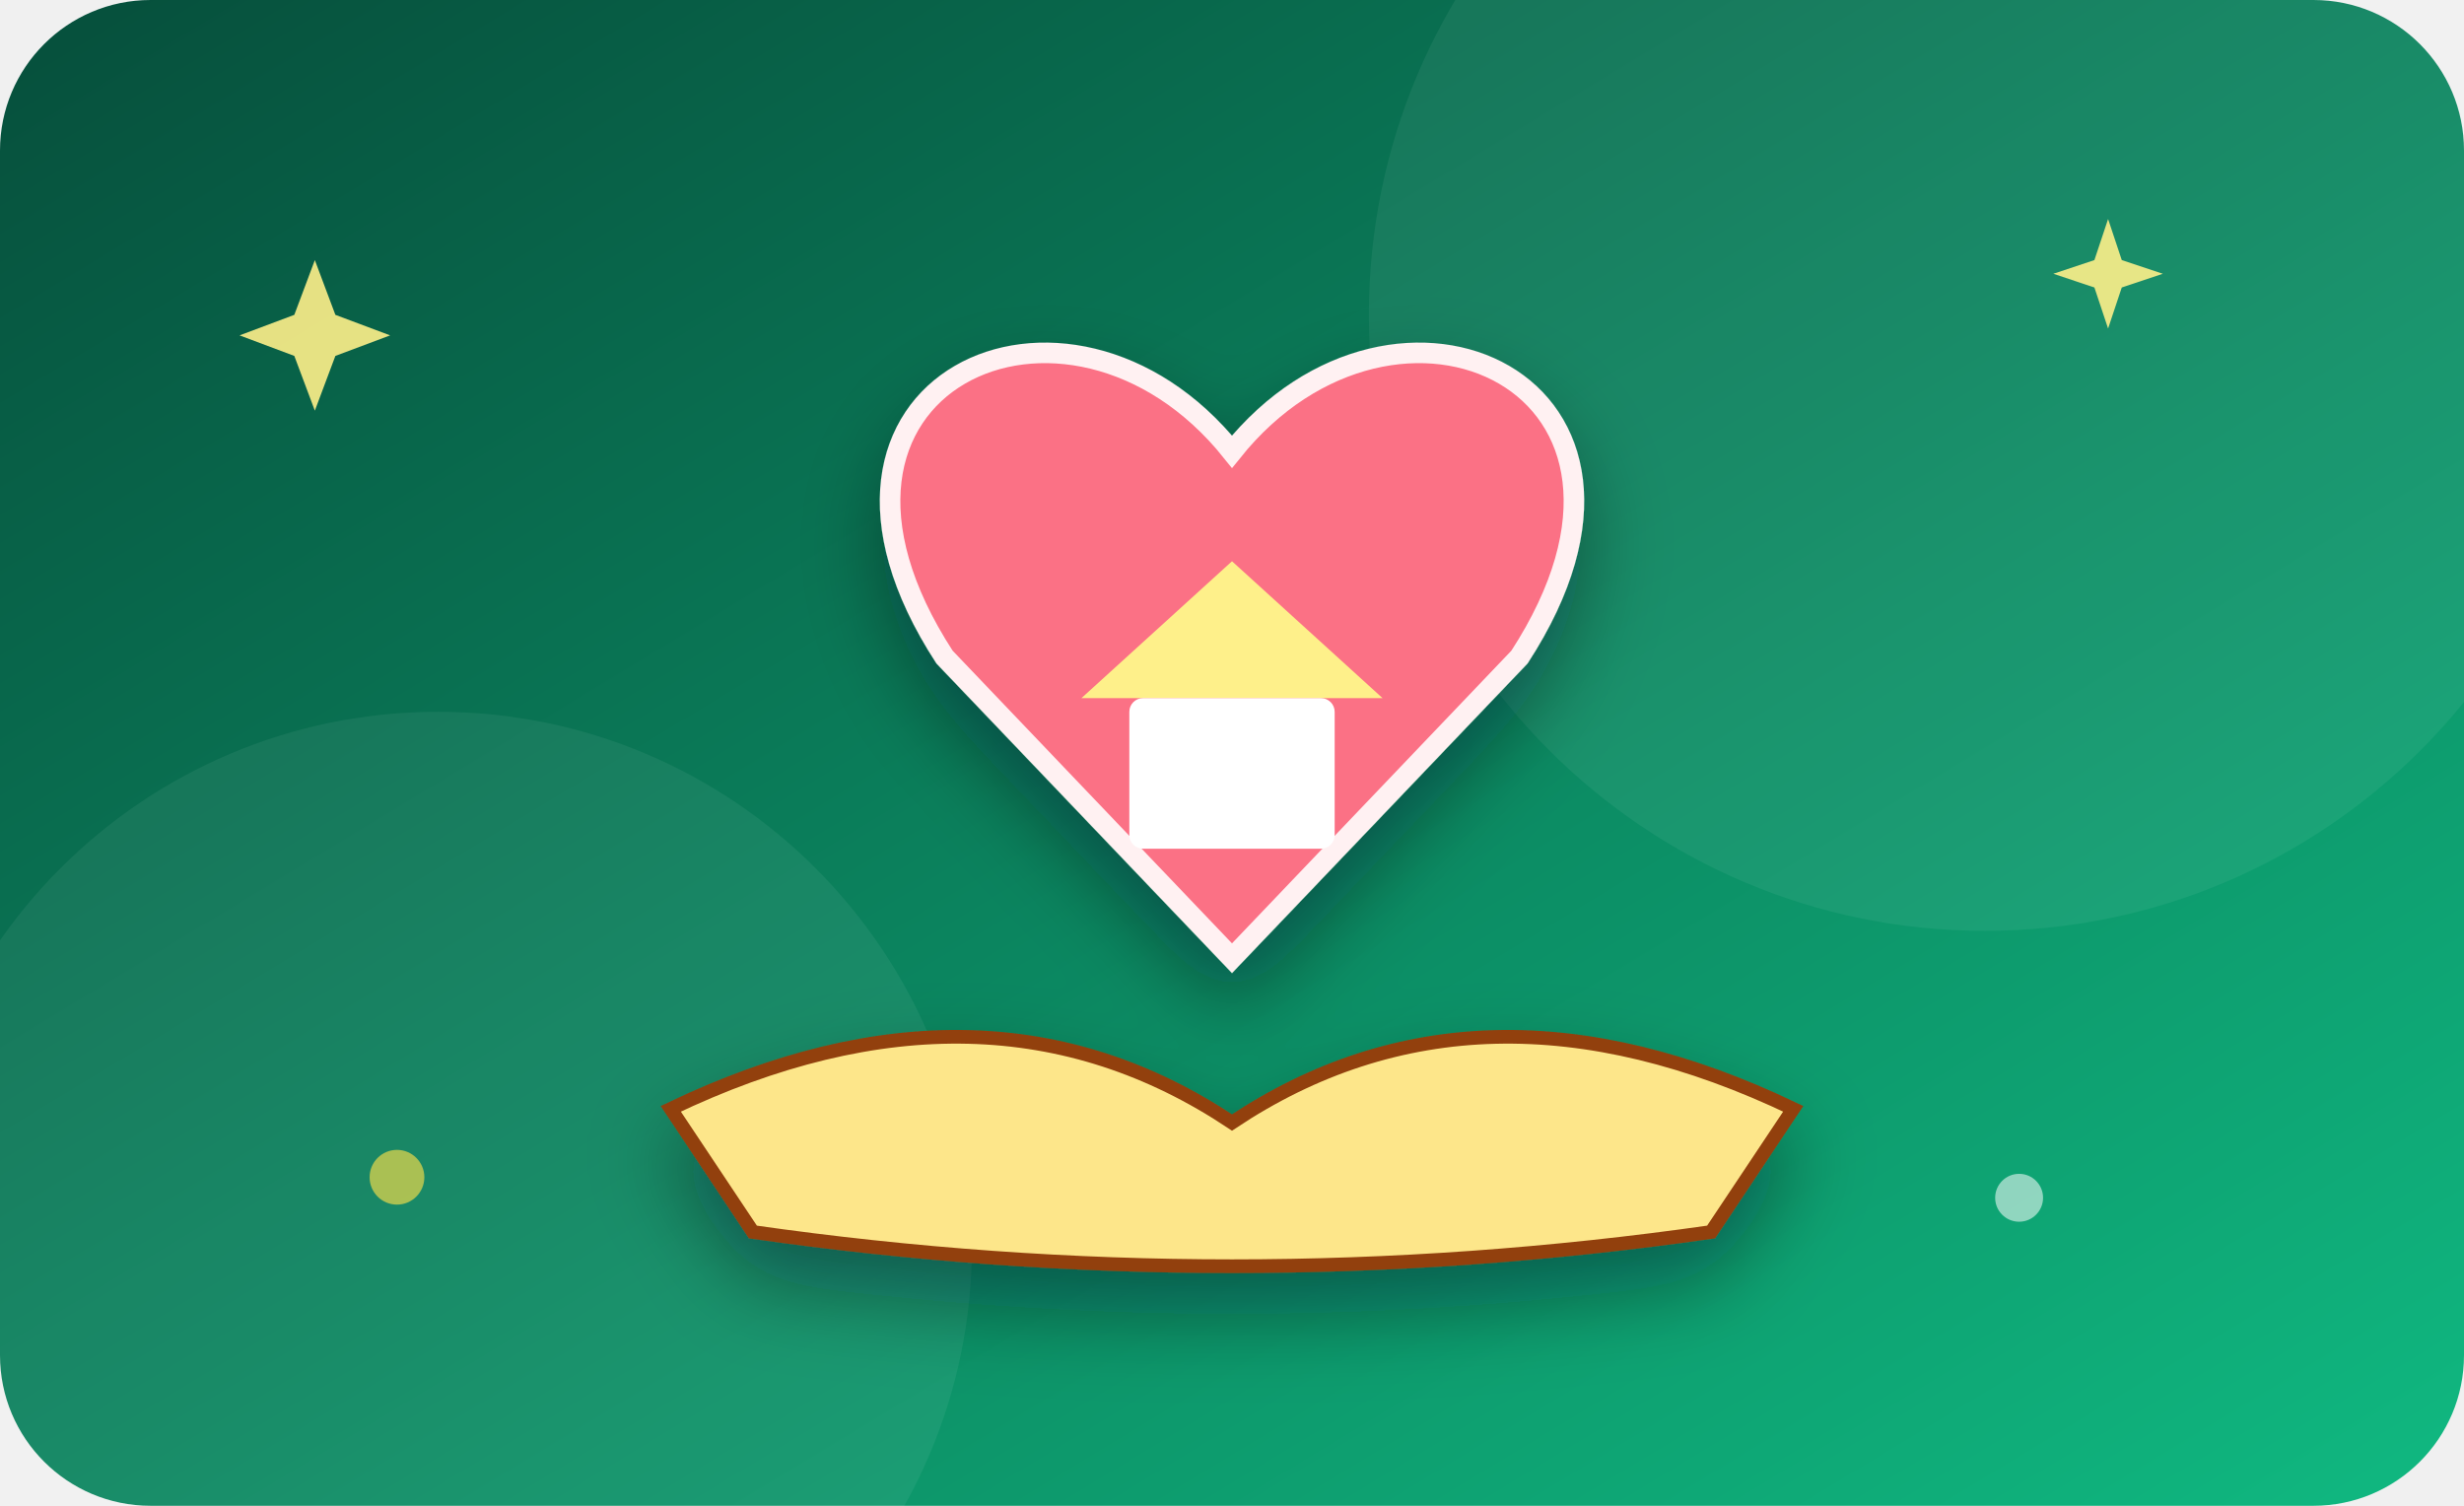
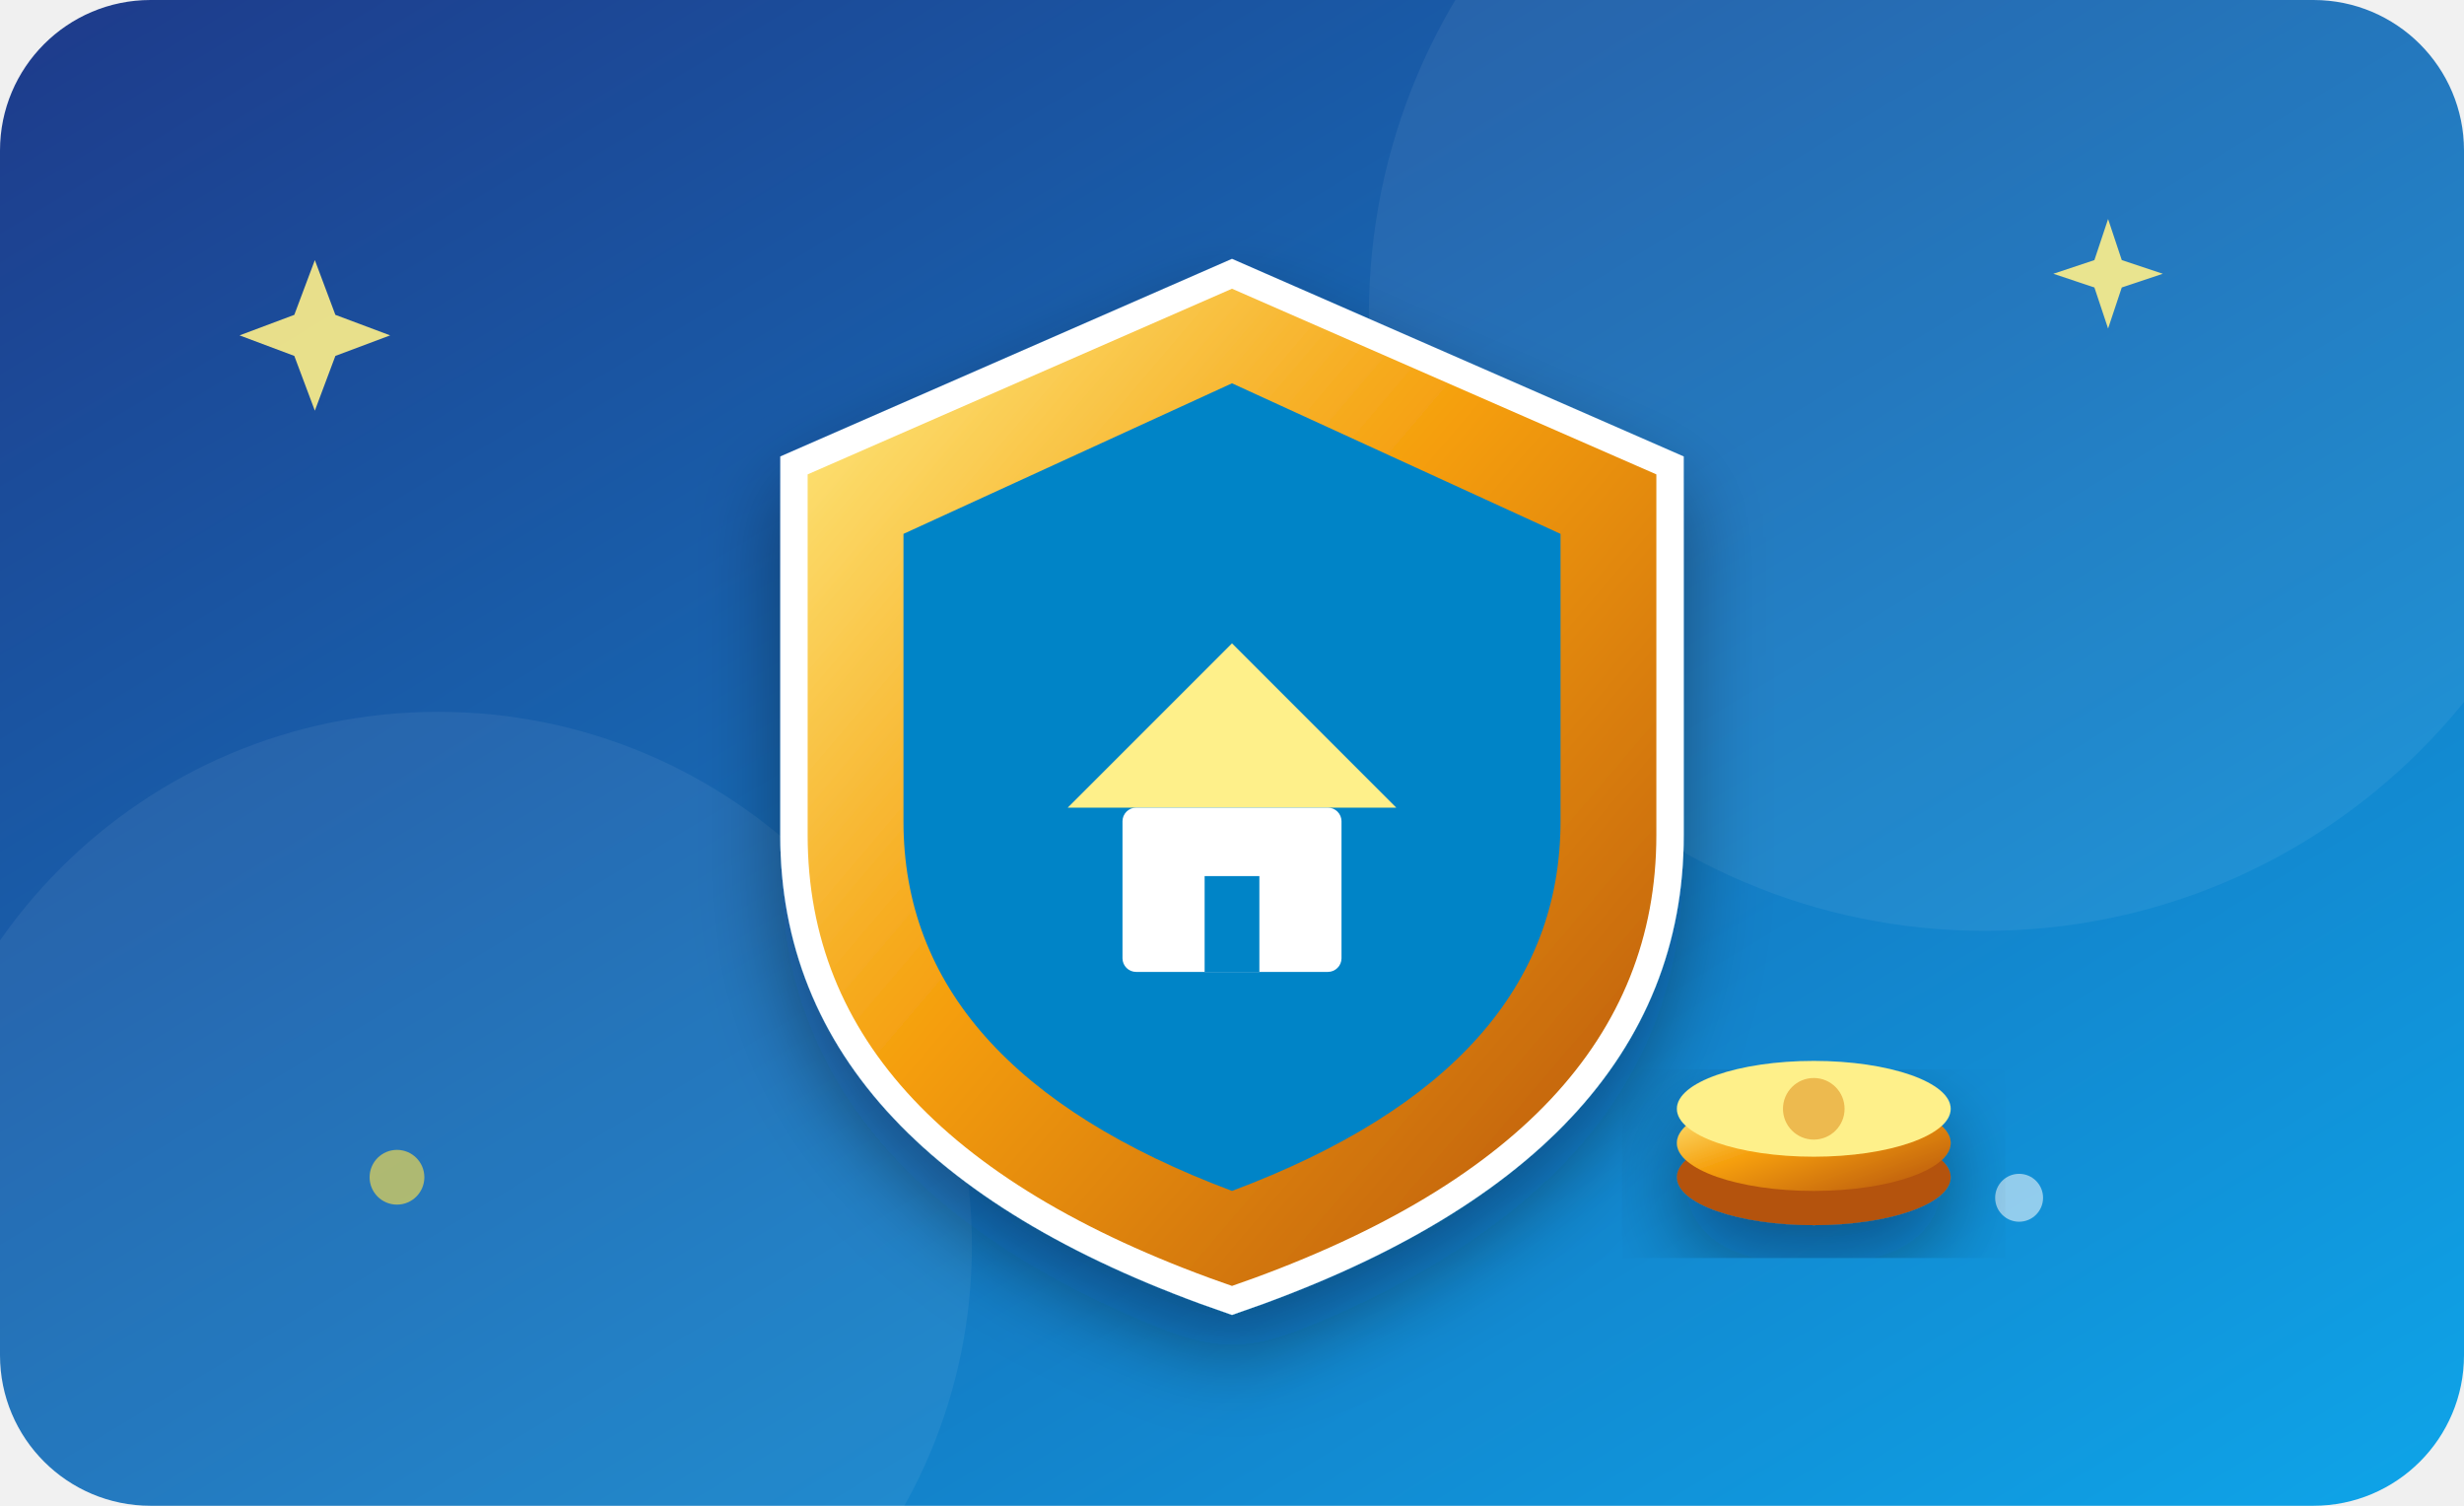
<svg xmlns="http://www.w3.org/2000/svg" viewBox="0 0 360 220" width="360" height="220">
  <defs>
    <filter id="sh" x="-20%" y="-20%" width="140%" height="140%">
      <feDropShadow dx="0" dy="6" stdDeviation="6" flood-color="#090D16" flood-opacity="0.38" />
    </filter>
    <linearGradient id="goldG" x1="0" y1="0" x2="1" y2="1">
      <stop offset="0%" stop-color="#FEF08A" />
      <stop offset="45%" stop-color="#F59E0B" />
      <stop offset="100%" stop-color="#B45309" />
    </linearGradient>
    <linearGradient id="cashG" x1="0" y1="0" x2="1" y2="1">
      <stop offset="0%" stop-color="#6EE7B7" />
      <stop offset="100%" stop-color="#059669" />
    </linearGradient>
    <linearGradient id="silverG" x1="0" y1="0" x2="0" y2="1">
      <stop offset="0%" stop-color="#F8FAFC" />
      <stop offset="55%" stop-color="#CBD5E1" />
      <stop offset="100%" stop-color="#64748B" />
    </linearGradient>
    <linearGradient id="redG" x1="0" y1="0" x2="1" y2="1">
      <stop offset="0%" stop-color="#FCA5A5" />
      <stop offset="50%" stop-color="#EF4444" />
      <stop offset="100%" stop-color="#991B1B" />
    </linearGradient>
    <linearGradient id="skyBlue" x1="0" y1="0" x2="1" y2="1">
      <stop offset="0%" stop-color="#1E3A8A" />
      <stop offset="100%" stop-color="#0EA5E9" />
    </linearGradient>
    <linearGradient id="warmDawn" x1="0" y1="0" x2="1" y2="1">
      <stop offset="0%" stop-color="#7C2D12" />
      <stop offset="100%" stop-color="#F97316" />
    </linearGradient>
    <linearGradient id="emeraldBg" x1="0" y1="0" x2="1" y2="1">
      <stop offset="0%" stop-color="#064E3B" />
      <stop offset="100%" stop-color="#10B981" />
    </linearGradient>
    <linearGradient id="violetBg" x1="0" y1="0" x2="1" y2="1">
      <stop offset="0%" stop-color="#3B0764" />
      <stop offset="100%" stop-color="#8B5CF6" />
    </linearGradient>
    <linearGradient id="stormBg" x1="0" y1="0" x2="1" y2="1">
      <stop offset="0%" stop-color="#0F172A" />
      <stop offset="100%" stop-color="#334155" />
    </linearGradient>
    <linearGradient id="crimsonBg" x1="0" y1="0" x2="1" y2="1">
      <stop offset="0%" stop-color="#450A0A" />
      <stop offset="100%" stop-color="#DC2626" />
    </linearGradient>
  </defs>
-   <rect width="360" height="220" rx="22" fill="url(#emeraldBg)" />
+   <rect width="360" height="220" rx="22" fill="url(#skyBlue)" />
  <circle cx="290" cy="46" r="90" fill="#FFFFFF" opacity="0.06" />
  <circle cx="64" cy="182" r="78" fill="#FFFFFF" opacity="0.06" />
  <g fill="#FEF08A" opacity="0.9">
    <path d="M46 38 L49 46 L57 49 L49 52 L46 60 L43 52 L35 49 L43 46 Z" />
    <path d="M308 32 L310 38 L316 40 L310 42 L308 48 L306 42 L300 40 L306 38 Z" />
    <circle cx="295" cy="175" r="3.5" fill="#FFFFFF" opacity="0.6" />
    <circle cx="58" cy="172" r="4" fill="#FDE047" opacity="0.7" />
  </g>
-   <g transform="translate(180,108)" filter="url(#sh)">
-     <path d="M0 -42 C-24 -72 -68 -52 -42 -12 L0 32 L42 -12 C68 -52 24 -72 0 -42 Z" fill="#FB7185" stroke="#FFF1F2" stroke-width="3" />
-     <polygon points="-22,-6 0,-26 22,-6" fill="#FEF08A" />
-     <rect x="-15" y="-6" width="30" height="22" rx="2" fill="#FFFFFF" />
-     <path d="M-82 54 Q-36 32 0 56 Q36 32 82 54 L70 72 Q0 82 -70 72 Z" fill="#FDE68A" stroke="#92400E" stroke-width="2" />
+   <g transform="translate(180,112)" filter="url(#sh)">
+     <path d="M0 -72 L64 -44 V10 Q64 56 0 78 Q-64 56 -64 10 V-44 Z" fill="url(#goldG)" stroke="#FFF" stroke-width="4" />
+     <path d="M0 -56 L48 -34 V8 Q48 44 0 62 Q-48 44 -48 8 V-34 Z" fill="#0284C7" />
+     <polygon points="-24,6 0,-18 24,6" fill="#FEF08A" />
+     <rect x="-16" y="6" width="32" height="24" rx="2" fill="#FFFFFF" />
+     <path d="M-4 30 V16 H4 V30 Z" fill="#0284C7" />
+   </g>
+   <g filter="url(#sh)">
+     <ellipse cx="265" cy="172" rx="20" ry="7" fill="#B45309" />
+     <ellipse cx="265" cy="167" rx="20" ry="7" fill="url(#goldG)" />
+     <ellipse cx="265" cy="162" rx="20" ry="7" fill="#FEF08A" />
+     <circle cx="265" cy="162" r="4.5" fill="#D97706" opacity="0.45" />
  </g>
</svg>
